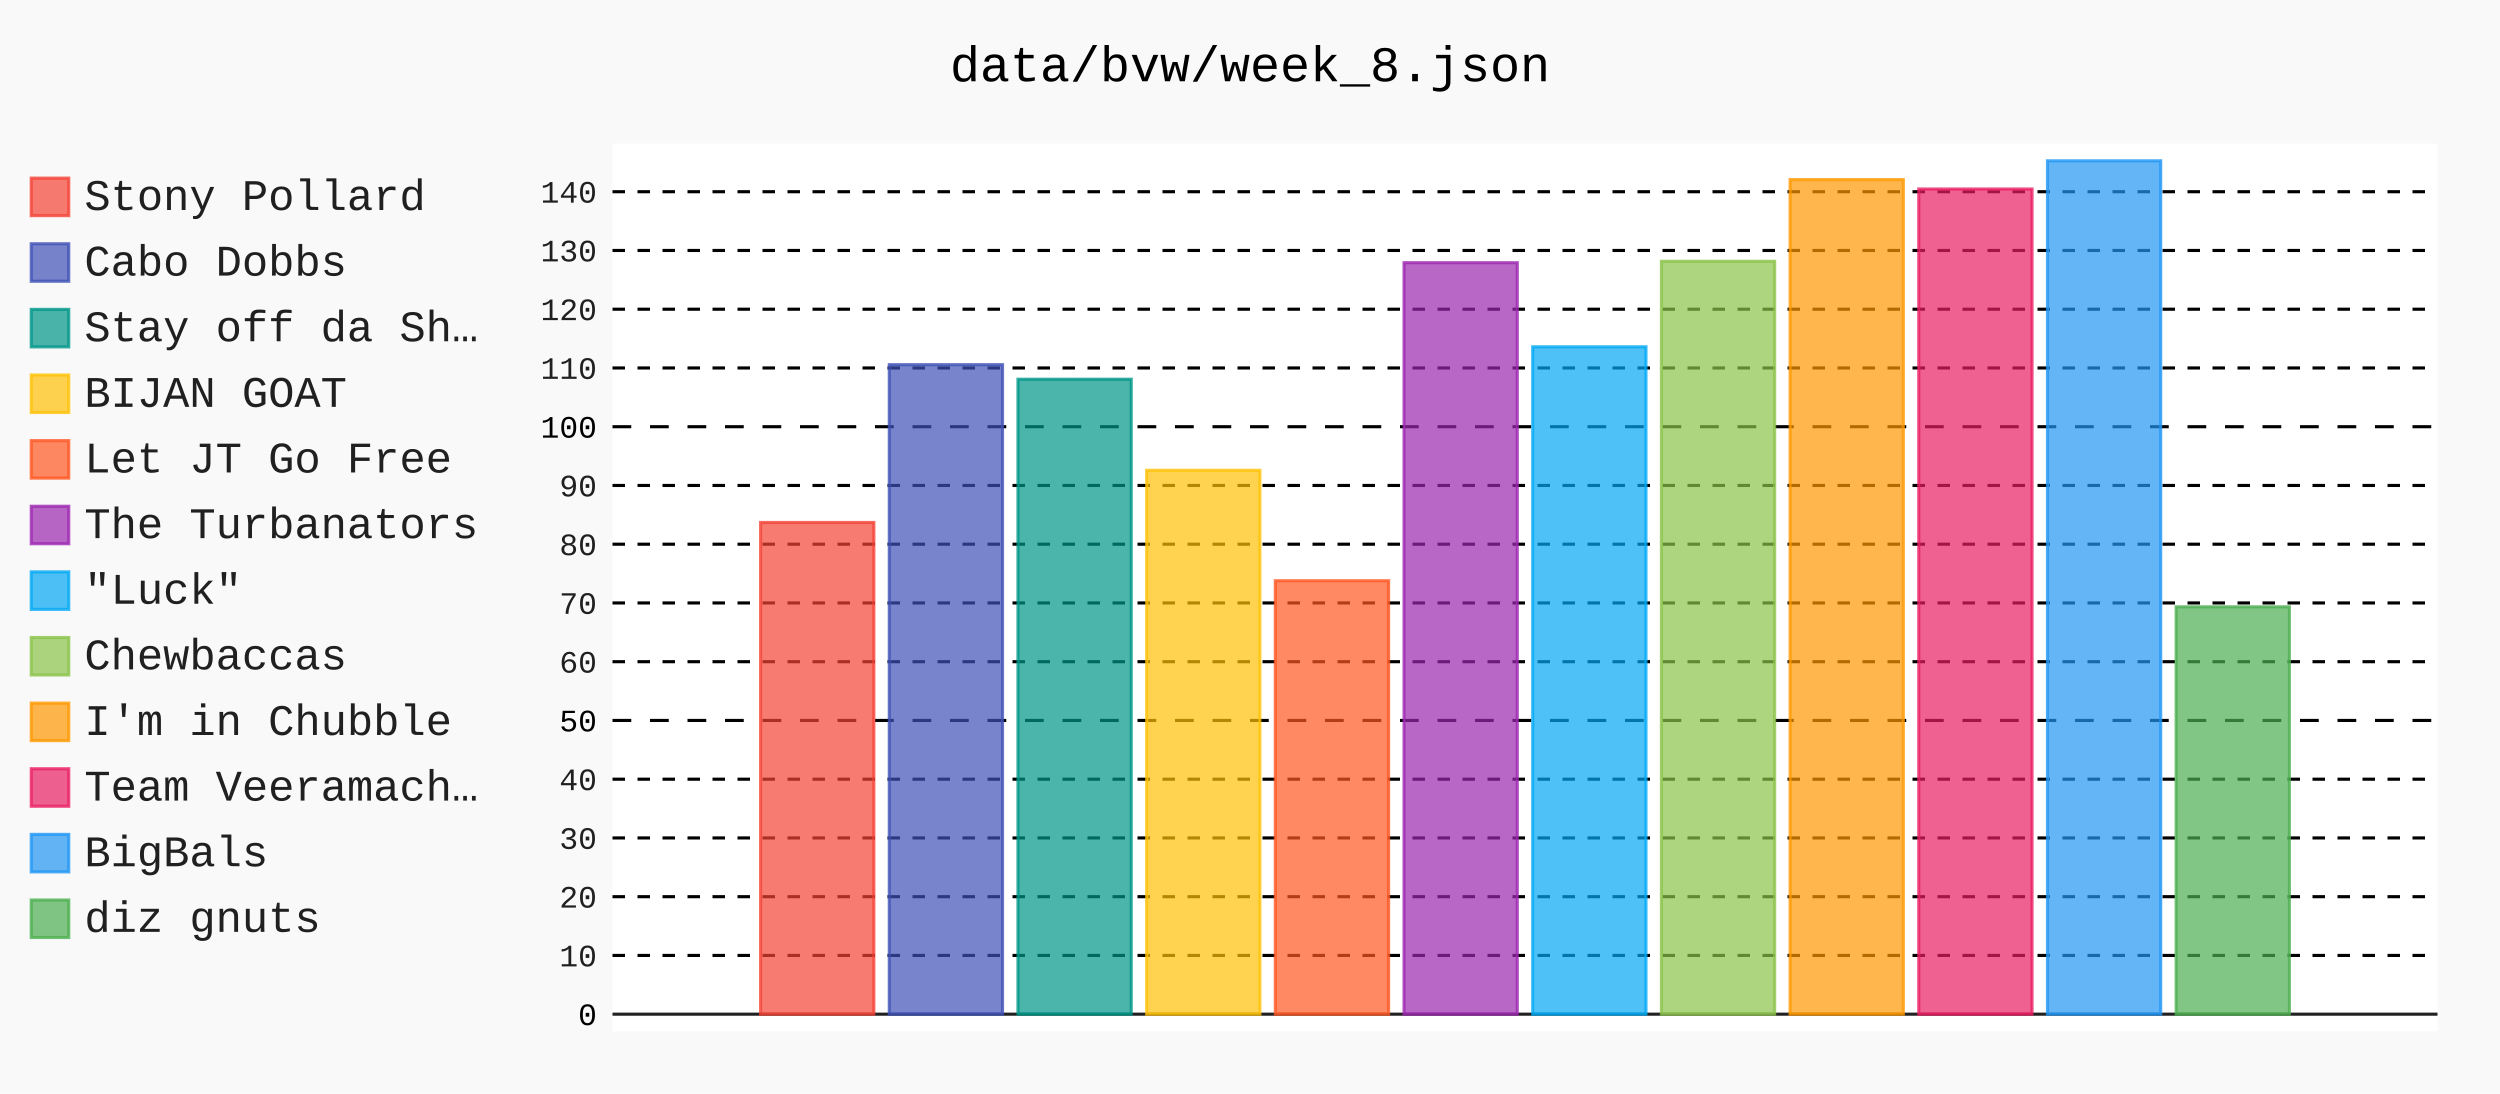
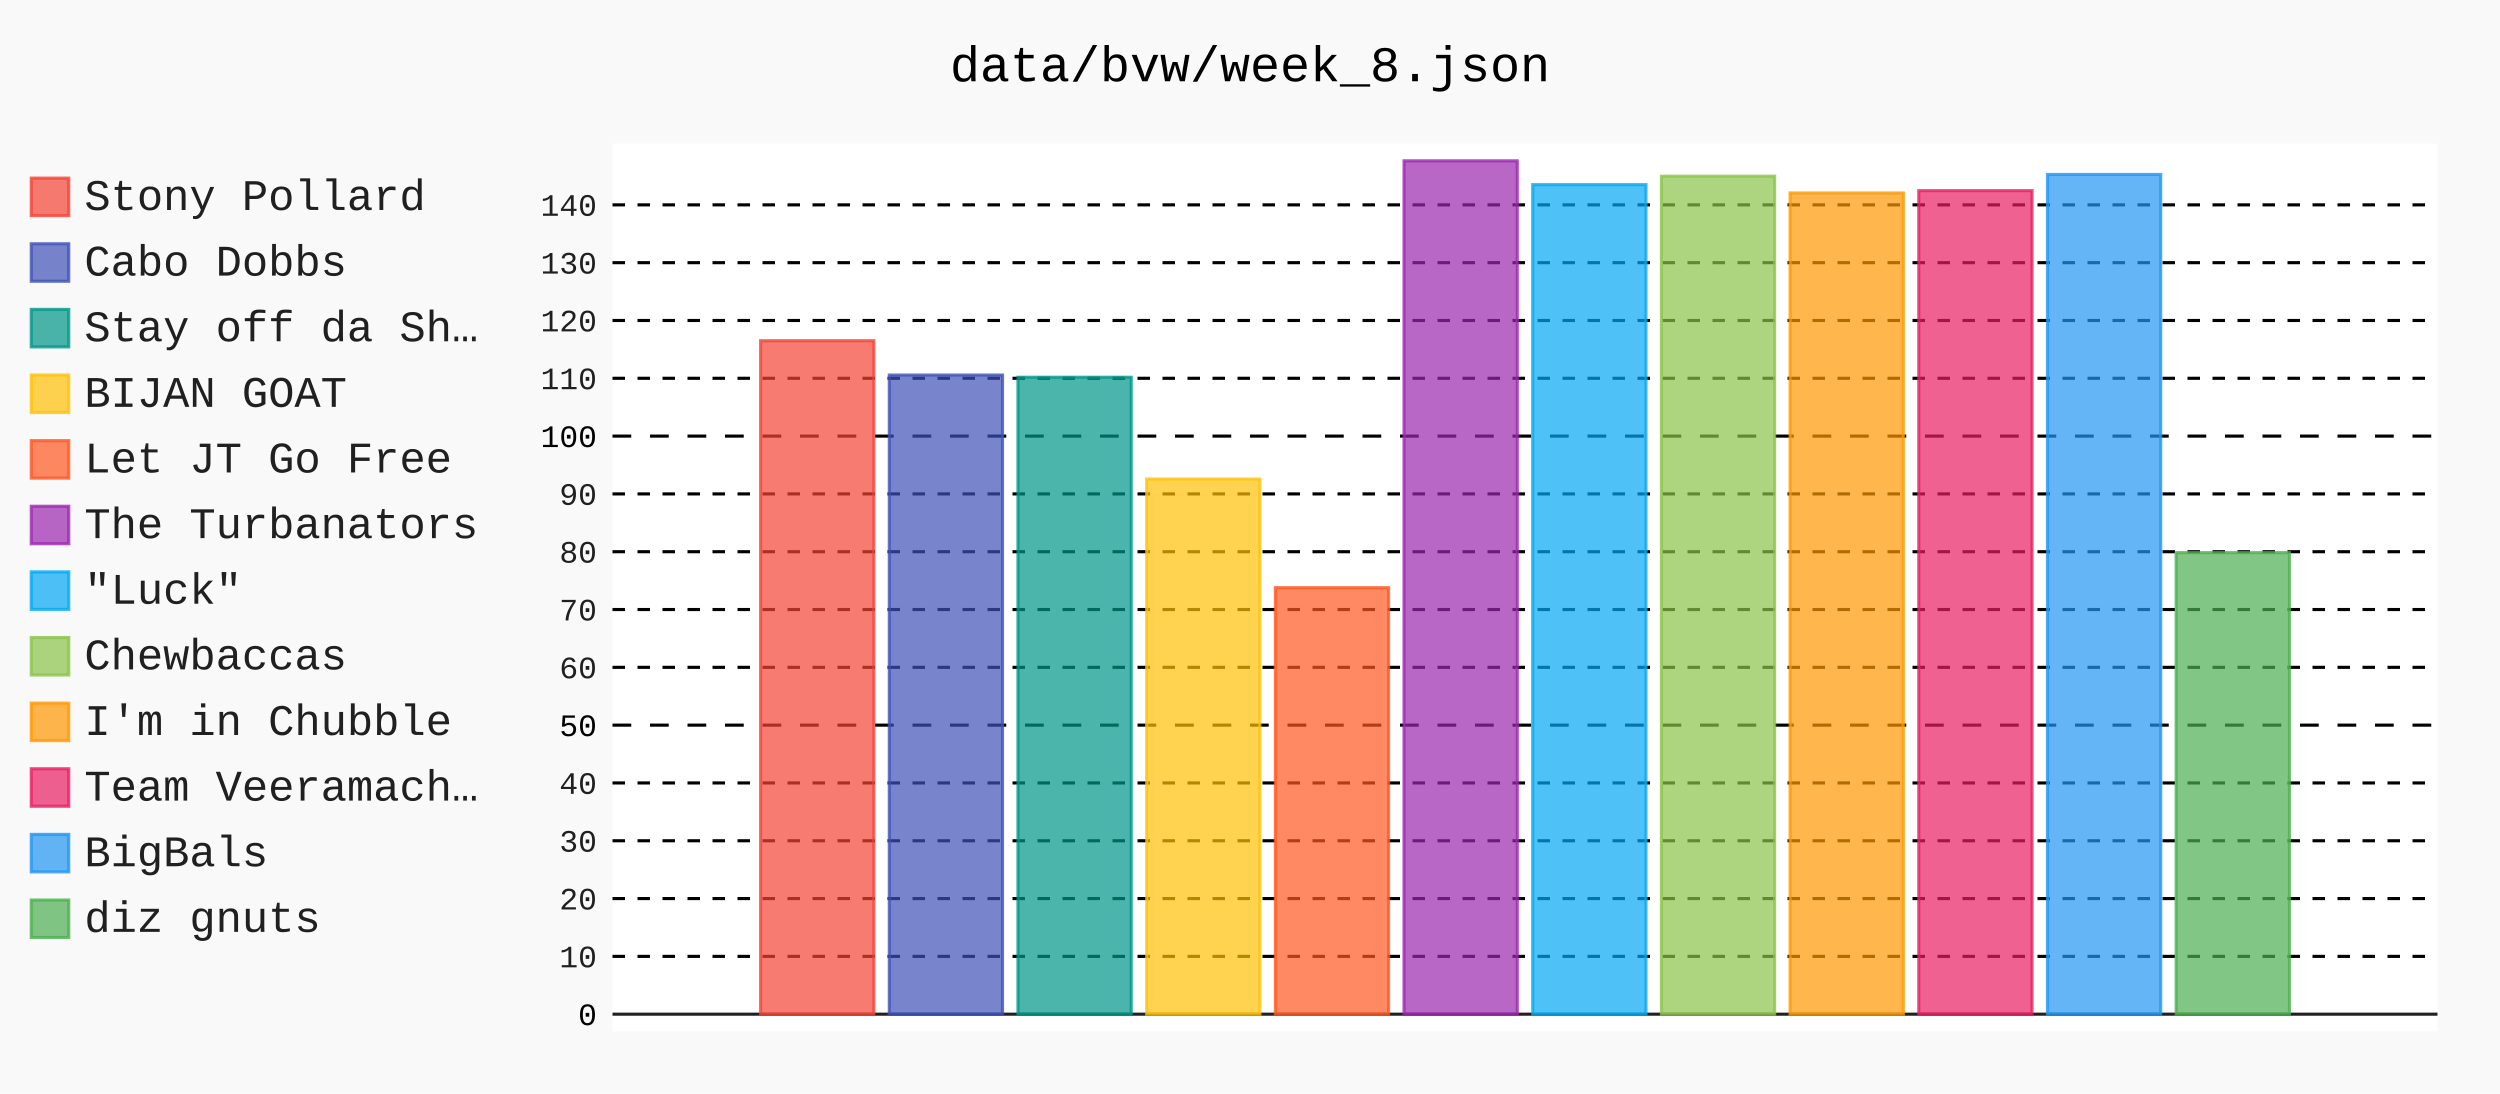
- <svg xmlns="http://www.w3.org/2000/svg" id="chart-e75f9d5c-9366-4fd6-a1d3-ba7a5ca6b218" class="pygal-chart" viewBox="0 0 800 350">
+ <svg xmlns="http://www.w3.org/2000/svg" id="chart-5f363764-32f4-4a16-bee7-2ffa09fab75d" class="pygal-chart" viewBox="0 0 800 350">
  <defs>
-     <style type="text/css">#chart-e75f9d5c-9366-4fd6-a1d3-ba7a5ca6b218{-webkit-user-select:none;-webkit-font-smoothing:antialiased;font-family:Consolas,"Liberation Mono",Menlo,Courier,monospace}#chart-e75f9d5c-9366-4fd6-a1d3-ba7a5ca6b218 .title{font-family:Consolas,"Liberation Mono",Menlo,Courier,monospace;font-size:16px}#chart-e75f9d5c-9366-4fd6-a1d3-ba7a5ca6b218 .legends .legend text{font-family:Consolas,"Liberation Mono",Menlo,Courier,monospace;font-size:14px}#chart-e75f9d5c-9366-4fd6-a1d3-ba7a5ca6b218 .axis text{font-family:Consolas,"Liberation Mono",Menlo,Courier,monospace;font-size:10px}#chart-e75f9d5c-9366-4fd6-a1d3-ba7a5ca6b218 .axis text.major{font-family:Consolas,"Liberation Mono",Menlo,Courier,monospace;font-size:10px}#chart-e75f9d5c-9366-4fd6-a1d3-ba7a5ca6b218 .text-overlay text.value{font-family:Consolas,"Liberation Mono",Menlo,Courier,monospace;font-size:16px}#chart-e75f9d5c-9366-4fd6-a1d3-ba7a5ca6b218 .text-overlay text.label{font-family:Consolas,"Liberation Mono",Menlo,Courier,monospace;font-size:10px}#chart-e75f9d5c-9366-4fd6-a1d3-ba7a5ca6b218 .tooltip{font-family:Consolas,"Liberation Mono",Menlo,Courier,monospace;font-size:14px}#chart-e75f9d5c-9366-4fd6-a1d3-ba7a5ca6b218 text.no_data{font-family:Consolas,"Liberation Mono",Menlo,Courier,monospace;font-size:64px}
- #chart-e75f9d5c-9366-4fd6-a1d3-ba7a5ca6b218{background-color:rgba(249,249,249,1)}#chart-e75f9d5c-9366-4fd6-a1d3-ba7a5ca6b218 path,#chart-e75f9d5c-9366-4fd6-a1d3-ba7a5ca6b218 line,#chart-e75f9d5c-9366-4fd6-a1d3-ba7a5ca6b218 rect,#chart-e75f9d5c-9366-4fd6-a1d3-ba7a5ca6b218 circle{-webkit-transition:150ms;-moz-transition:150ms;transition:150ms}#chart-e75f9d5c-9366-4fd6-a1d3-ba7a5ca6b218 .graph &gt; .background{fill:rgba(249,249,249,1)}#chart-e75f9d5c-9366-4fd6-a1d3-ba7a5ca6b218 .plot &gt; .background{fill:rgba(255,255,255,1)}#chart-e75f9d5c-9366-4fd6-a1d3-ba7a5ca6b218 .graph{fill:rgba(0,0,0,.87)}#chart-e75f9d5c-9366-4fd6-a1d3-ba7a5ca6b218 text.no_data{fill:rgba(0,0,0,1)}#chart-e75f9d5c-9366-4fd6-a1d3-ba7a5ca6b218 .title{fill:rgba(0,0,0,1)}#chart-e75f9d5c-9366-4fd6-a1d3-ba7a5ca6b218 .legends .legend text{fill:rgba(0,0,0,.87)}#chart-e75f9d5c-9366-4fd6-a1d3-ba7a5ca6b218 .legends .legend:hover text{fill:rgba(0,0,0,1)}#chart-e75f9d5c-9366-4fd6-a1d3-ba7a5ca6b218 .axis .line{stroke:rgba(0,0,0,1)}#chart-e75f9d5c-9366-4fd6-a1d3-ba7a5ca6b218 .axis .guide.line{stroke:rgba(0,0,0,.54)}#chart-e75f9d5c-9366-4fd6-a1d3-ba7a5ca6b218 .axis .major.line{stroke:rgba(0,0,0,.87)}#chart-e75f9d5c-9366-4fd6-a1d3-ba7a5ca6b218 .axis text.major{fill:rgba(0,0,0,1)}#chart-e75f9d5c-9366-4fd6-a1d3-ba7a5ca6b218 .axis.y .guides:hover .guide.line,#chart-e75f9d5c-9366-4fd6-a1d3-ba7a5ca6b218 .line-graph .axis.x .guides:hover .guide.line,#chart-e75f9d5c-9366-4fd6-a1d3-ba7a5ca6b218 .stackedline-graph .axis.x .guides:hover .guide.line,#chart-e75f9d5c-9366-4fd6-a1d3-ba7a5ca6b218 .xy-graph .axis.x .guides:hover .guide.line{stroke:rgba(0,0,0,1)}#chart-e75f9d5c-9366-4fd6-a1d3-ba7a5ca6b218 .axis .guides:hover text{fill:rgba(0,0,0,1)}#chart-e75f9d5c-9366-4fd6-a1d3-ba7a5ca6b218 .reactive{fill-opacity:.7;stroke-opacity:.8;stroke-width:1}#chart-e75f9d5c-9366-4fd6-a1d3-ba7a5ca6b218 .ci{stroke:rgba(0,0,0,.87)}#chart-e75f9d5c-9366-4fd6-a1d3-ba7a5ca6b218 .reactive.active,#chart-e75f9d5c-9366-4fd6-a1d3-ba7a5ca6b218 .active .reactive{fill-opacity:.8;stroke-opacity:.9;stroke-width:4}#chart-e75f9d5c-9366-4fd6-a1d3-ba7a5ca6b218 .ci .reactive.active{stroke-width:1.5}#chart-e75f9d5c-9366-4fd6-a1d3-ba7a5ca6b218 .series text{fill:rgba(0,0,0,1)}#chart-e75f9d5c-9366-4fd6-a1d3-ba7a5ca6b218 .tooltip rect{fill:rgba(255,255,255,1);stroke:rgba(0,0,0,1);-webkit-transition:opacity 150ms;-moz-transition:opacity 150ms;transition:opacity 150ms}#chart-e75f9d5c-9366-4fd6-a1d3-ba7a5ca6b218 .tooltip .label{fill:rgba(0,0,0,.87)}#chart-e75f9d5c-9366-4fd6-a1d3-ba7a5ca6b218 .tooltip .label{fill:rgba(0,0,0,.87)}#chart-e75f9d5c-9366-4fd6-a1d3-ba7a5ca6b218 .tooltip .legend{font-size:.8em;fill:rgba(0,0,0,.54)}#chart-e75f9d5c-9366-4fd6-a1d3-ba7a5ca6b218 .tooltip .x_label{font-size:.6em;fill:rgba(0,0,0,1)}#chart-e75f9d5c-9366-4fd6-a1d3-ba7a5ca6b218 .tooltip .xlink{font-size:.5em;text-decoration:underline}#chart-e75f9d5c-9366-4fd6-a1d3-ba7a5ca6b218 .tooltip .value{font-size:1.5em}#chart-e75f9d5c-9366-4fd6-a1d3-ba7a5ca6b218 .bound{font-size:.5em}#chart-e75f9d5c-9366-4fd6-a1d3-ba7a5ca6b218 .max-value{font-size:.75em;fill:rgba(0,0,0,.54)}#chart-e75f9d5c-9366-4fd6-a1d3-ba7a5ca6b218 .map-element{fill:rgba(255,255,255,1);stroke:rgba(0,0,0,.54) !important}#chart-e75f9d5c-9366-4fd6-a1d3-ba7a5ca6b218 .map-element .reactive{fill-opacity:inherit;stroke-opacity:inherit}#chart-e75f9d5c-9366-4fd6-a1d3-ba7a5ca6b218 .color-0,#chart-e75f9d5c-9366-4fd6-a1d3-ba7a5ca6b218 .color-0 a:visited{stroke:#F44336;fill:#F44336}#chart-e75f9d5c-9366-4fd6-a1d3-ba7a5ca6b218 .color-1,#chart-e75f9d5c-9366-4fd6-a1d3-ba7a5ca6b218 .color-1 a:visited{stroke:#3F51B5;fill:#3F51B5}#chart-e75f9d5c-9366-4fd6-a1d3-ba7a5ca6b218 .color-2,#chart-e75f9d5c-9366-4fd6-a1d3-ba7a5ca6b218 .color-2 a:visited{stroke:#009688;fill:#009688}#chart-e75f9d5c-9366-4fd6-a1d3-ba7a5ca6b218 .color-3,#chart-e75f9d5c-9366-4fd6-a1d3-ba7a5ca6b218 .color-3 a:visited{stroke:#FFC107;fill:#FFC107}#chart-e75f9d5c-9366-4fd6-a1d3-ba7a5ca6b218 .color-4,#chart-e75f9d5c-9366-4fd6-a1d3-ba7a5ca6b218 .color-4 a:visited{stroke:#FF5722;fill:#FF5722}#chart-e75f9d5c-9366-4fd6-a1d3-ba7a5ca6b218 .color-5,#chart-e75f9d5c-9366-4fd6-a1d3-ba7a5ca6b218 .color-5 a:visited{stroke:#9C27B0;fill:#9C27B0}#chart-e75f9d5c-9366-4fd6-a1d3-ba7a5ca6b218 .color-6,#chart-e75f9d5c-9366-4fd6-a1d3-ba7a5ca6b218 .color-6 a:visited{stroke:#03A9F4;fill:#03A9F4}#chart-e75f9d5c-9366-4fd6-a1d3-ba7a5ca6b218 .color-7,#chart-e75f9d5c-9366-4fd6-a1d3-ba7a5ca6b218 .color-7 a:visited{stroke:#8BC34A;fill:#8BC34A}#chart-e75f9d5c-9366-4fd6-a1d3-ba7a5ca6b218 .color-8,#chart-e75f9d5c-9366-4fd6-a1d3-ba7a5ca6b218 .color-8 a:visited{stroke:#FF9800;fill:#FF9800}#chart-e75f9d5c-9366-4fd6-a1d3-ba7a5ca6b218 .color-9,#chart-e75f9d5c-9366-4fd6-a1d3-ba7a5ca6b218 .color-9 a:visited{stroke:#E91E63;fill:#E91E63}#chart-e75f9d5c-9366-4fd6-a1d3-ba7a5ca6b218 .color-10,#chart-e75f9d5c-9366-4fd6-a1d3-ba7a5ca6b218 .color-10 a:visited{stroke:#2196F3;fill:#2196F3}#chart-e75f9d5c-9366-4fd6-a1d3-ba7a5ca6b218 .color-11,#chart-e75f9d5c-9366-4fd6-a1d3-ba7a5ca6b218 .color-11 a:visited{stroke:#4CAF50;fill:#4CAF50}#chart-e75f9d5c-9366-4fd6-a1d3-ba7a5ca6b218 .text-overlay .color-0 text{fill:black}#chart-e75f9d5c-9366-4fd6-a1d3-ba7a5ca6b218 .text-overlay .color-1 text{fill:black}#chart-e75f9d5c-9366-4fd6-a1d3-ba7a5ca6b218 .text-overlay .color-2 text{fill:black}#chart-e75f9d5c-9366-4fd6-a1d3-ba7a5ca6b218 .text-overlay .color-3 text{fill:black}#chart-e75f9d5c-9366-4fd6-a1d3-ba7a5ca6b218 .text-overlay .color-4 text{fill:black}#chart-e75f9d5c-9366-4fd6-a1d3-ba7a5ca6b218 .text-overlay .color-5 text{fill:black}#chart-e75f9d5c-9366-4fd6-a1d3-ba7a5ca6b218 .text-overlay .color-6 text{fill:black}#chart-e75f9d5c-9366-4fd6-a1d3-ba7a5ca6b218 .text-overlay .color-7 text{fill:black}#chart-e75f9d5c-9366-4fd6-a1d3-ba7a5ca6b218 .text-overlay .color-8 text{fill:black}#chart-e75f9d5c-9366-4fd6-a1d3-ba7a5ca6b218 .text-overlay .color-9 text{fill:black}#chart-e75f9d5c-9366-4fd6-a1d3-ba7a5ca6b218 .text-overlay .color-10 text{fill:black}#chart-e75f9d5c-9366-4fd6-a1d3-ba7a5ca6b218 .text-overlay .color-11 text{fill:black}
- #chart-e75f9d5c-9366-4fd6-a1d3-ba7a5ca6b218 text.no_data{text-anchor:middle}#chart-e75f9d5c-9366-4fd6-a1d3-ba7a5ca6b218 .guide.line{fill:none}#chart-e75f9d5c-9366-4fd6-a1d3-ba7a5ca6b218 .centered{text-anchor:middle}#chart-e75f9d5c-9366-4fd6-a1d3-ba7a5ca6b218 .title{text-anchor:middle}#chart-e75f9d5c-9366-4fd6-a1d3-ba7a5ca6b218 .legends .legend text{fill-opacity:1}#chart-e75f9d5c-9366-4fd6-a1d3-ba7a5ca6b218 .axis.x text{text-anchor:middle}#chart-e75f9d5c-9366-4fd6-a1d3-ba7a5ca6b218 .axis.x:not(.web) text[transform]{text-anchor:start}#chart-e75f9d5c-9366-4fd6-a1d3-ba7a5ca6b218 .axis.x:not(.web) text[transform].backwards{text-anchor:end}#chart-e75f9d5c-9366-4fd6-a1d3-ba7a5ca6b218 .axis.y text{text-anchor:end}#chart-e75f9d5c-9366-4fd6-a1d3-ba7a5ca6b218 .axis.y text[transform].backwards{text-anchor:start}#chart-e75f9d5c-9366-4fd6-a1d3-ba7a5ca6b218 .axis.y2 text{text-anchor:start}#chart-e75f9d5c-9366-4fd6-a1d3-ba7a5ca6b218 .axis.y2 text[transform].backwards{text-anchor:end}#chart-e75f9d5c-9366-4fd6-a1d3-ba7a5ca6b218 .axis .guide.line{stroke-dasharray:4,4;stroke:black}#chart-e75f9d5c-9366-4fd6-a1d3-ba7a5ca6b218 .axis .major.guide.line{stroke-dasharray:6,6;stroke:black}#chart-e75f9d5c-9366-4fd6-a1d3-ba7a5ca6b218 .horizontal .axis.y .guide.line,#chart-e75f9d5c-9366-4fd6-a1d3-ba7a5ca6b218 .horizontal .axis.y2 .guide.line,#chart-e75f9d5c-9366-4fd6-a1d3-ba7a5ca6b218 .vertical .axis.x .guide.line{opacity:0}#chart-e75f9d5c-9366-4fd6-a1d3-ba7a5ca6b218 .horizontal .axis.always_show .guide.line,#chart-e75f9d5c-9366-4fd6-a1d3-ba7a5ca6b218 .vertical .axis.always_show .guide.line{opacity:1 !important}#chart-e75f9d5c-9366-4fd6-a1d3-ba7a5ca6b218 .axis.y .guides:hover .guide.line,#chart-e75f9d5c-9366-4fd6-a1d3-ba7a5ca6b218 .axis.y2 .guides:hover .guide.line,#chart-e75f9d5c-9366-4fd6-a1d3-ba7a5ca6b218 .axis.x .guides:hover .guide.line{opacity:1}#chart-e75f9d5c-9366-4fd6-a1d3-ba7a5ca6b218 .axis .guides:hover text{opacity:1}#chart-e75f9d5c-9366-4fd6-a1d3-ba7a5ca6b218 .nofill{fill:none}#chart-e75f9d5c-9366-4fd6-a1d3-ba7a5ca6b218 .subtle-fill{fill-opacity:.2}#chart-e75f9d5c-9366-4fd6-a1d3-ba7a5ca6b218 .dot{stroke-width:1px;fill-opacity:1;stroke-opacity:1}#chart-e75f9d5c-9366-4fd6-a1d3-ba7a5ca6b218 .dot.active{stroke-width:5px}#chart-e75f9d5c-9366-4fd6-a1d3-ba7a5ca6b218 .dot.negative{fill:transparent}#chart-e75f9d5c-9366-4fd6-a1d3-ba7a5ca6b218 text,#chart-e75f9d5c-9366-4fd6-a1d3-ba7a5ca6b218 tspan{stroke:none !important}#chart-e75f9d5c-9366-4fd6-a1d3-ba7a5ca6b218 .series text.active{opacity:1}#chart-e75f9d5c-9366-4fd6-a1d3-ba7a5ca6b218 .tooltip rect{fill-opacity:.95;stroke-width:.5}#chart-e75f9d5c-9366-4fd6-a1d3-ba7a5ca6b218 .tooltip text{fill-opacity:1}#chart-e75f9d5c-9366-4fd6-a1d3-ba7a5ca6b218 .showable{visibility:hidden}#chart-e75f9d5c-9366-4fd6-a1d3-ba7a5ca6b218 .showable.shown{visibility:visible}#chart-e75f9d5c-9366-4fd6-a1d3-ba7a5ca6b218 .gauge-background{fill:rgba(229,229,229,1);stroke:none}#chart-e75f9d5c-9366-4fd6-a1d3-ba7a5ca6b218 .bg-lines{stroke:rgba(249,249,249,1);stroke-width:2px}</style>
+     <style type="text/css">#chart-5f363764-32f4-4a16-bee7-2ffa09fab75d{-webkit-user-select:none;-webkit-font-smoothing:antialiased;font-family:Consolas,"Liberation Mono",Menlo,Courier,monospace}#chart-5f363764-32f4-4a16-bee7-2ffa09fab75d .title{font-family:Consolas,"Liberation Mono",Menlo,Courier,monospace;font-size:16px}#chart-5f363764-32f4-4a16-bee7-2ffa09fab75d .legends .legend text{font-family:Consolas,"Liberation Mono",Menlo,Courier,monospace;font-size:14px}#chart-5f363764-32f4-4a16-bee7-2ffa09fab75d .axis text{font-family:Consolas,"Liberation Mono",Menlo,Courier,monospace;font-size:10px}#chart-5f363764-32f4-4a16-bee7-2ffa09fab75d .axis text.major{font-family:Consolas,"Liberation Mono",Menlo,Courier,monospace;font-size:10px}#chart-5f363764-32f4-4a16-bee7-2ffa09fab75d .text-overlay text.value{font-family:Consolas,"Liberation Mono",Menlo,Courier,monospace;font-size:16px}#chart-5f363764-32f4-4a16-bee7-2ffa09fab75d .text-overlay text.label{font-family:Consolas,"Liberation Mono",Menlo,Courier,monospace;font-size:10px}#chart-5f363764-32f4-4a16-bee7-2ffa09fab75d .tooltip{font-family:Consolas,"Liberation Mono",Menlo,Courier,monospace;font-size:14px}#chart-5f363764-32f4-4a16-bee7-2ffa09fab75d text.no_data{font-family:Consolas,"Liberation Mono",Menlo,Courier,monospace;font-size:64px}
+ #chart-5f363764-32f4-4a16-bee7-2ffa09fab75d{background-color:rgba(249,249,249,1)}#chart-5f363764-32f4-4a16-bee7-2ffa09fab75d path,#chart-5f363764-32f4-4a16-bee7-2ffa09fab75d line,#chart-5f363764-32f4-4a16-bee7-2ffa09fab75d rect,#chart-5f363764-32f4-4a16-bee7-2ffa09fab75d circle{-webkit-transition:150ms;-moz-transition:150ms;transition:150ms}#chart-5f363764-32f4-4a16-bee7-2ffa09fab75d .graph &gt; .background{fill:rgba(249,249,249,1)}#chart-5f363764-32f4-4a16-bee7-2ffa09fab75d .plot &gt; .background{fill:rgba(255,255,255,1)}#chart-5f363764-32f4-4a16-bee7-2ffa09fab75d .graph{fill:rgba(0,0,0,.87)}#chart-5f363764-32f4-4a16-bee7-2ffa09fab75d text.no_data{fill:rgba(0,0,0,1)}#chart-5f363764-32f4-4a16-bee7-2ffa09fab75d .title{fill:rgba(0,0,0,1)}#chart-5f363764-32f4-4a16-bee7-2ffa09fab75d .legends .legend text{fill:rgba(0,0,0,.87)}#chart-5f363764-32f4-4a16-bee7-2ffa09fab75d .legends .legend:hover text{fill:rgba(0,0,0,1)}#chart-5f363764-32f4-4a16-bee7-2ffa09fab75d .axis .line{stroke:rgba(0,0,0,1)}#chart-5f363764-32f4-4a16-bee7-2ffa09fab75d .axis .guide.line{stroke:rgba(0,0,0,.54)}#chart-5f363764-32f4-4a16-bee7-2ffa09fab75d .axis .major.line{stroke:rgba(0,0,0,.87)}#chart-5f363764-32f4-4a16-bee7-2ffa09fab75d .axis text.major{fill:rgba(0,0,0,1)}#chart-5f363764-32f4-4a16-bee7-2ffa09fab75d .axis.y .guides:hover .guide.line,#chart-5f363764-32f4-4a16-bee7-2ffa09fab75d .line-graph .axis.x .guides:hover .guide.line,#chart-5f363764-32f4-4a16-bee7-2ffa09fab75d .stackedline-graph .axis.x .guides:hover .guide.line,#chart-5f363764-32f4-4a16-bee7-2ffa09fab75d .xy-graph .axis.x .guides:hover .guide.line{stroke:rgba(0,0,0,1)}#chart-5f363764-32f4-4a16-bee7-2ffa09fab75d .axis .guides:hover text{fill:rgba(0,0,0,1)}#chart-5f363764-32f4-4a16-bee7-2ffa09fab75d .reactive{fill-opacity:.7;stroke-opacity:.8;stroke-width:1}#chart-5f363764-32f4-4a16-bee7-2ffa09fab75d .ci{stroke:rgba(0,0,0,.87)}#chart-5f363764-32f4-4a16-bee7-2ffa09fab75d .reactive.active,#chart-5f363764-32f4-4a16-bee7-2ffa09fab75d .active .reactive{fill-opacity:.8;stroke-opacity:.9;stroke-width:4}#chart-5f363764-32f4-4a16-bee7-2ffa09fab75d .ci .reactive.active{stroke-width:1.5}#chart-5f363764-32f4-4a16-bee7-2ffa09fab75d .series text{fill:rgba(0,0,0,1)}#chart-5f363764-32f4-4a16-bee7-2ffa09fab75d .tooltip rect{fill:rgba(255,255,255,1);stroke:rgba(0,0,0,1);-webkit-transition:opacity 150ms;-moz-transition:opacity 150ms;transition:opacity 150ms}#chart-5f363764-32f4-4a16-bee7-2ffa09fab75d .tooltip .label{fill:rgba(0,0,0,.87)}#chart-5f363764-32f4-4a16-bee7-2ffa09fab75d .tooltip .label{fill:rgba(0,0,0,.87)}#chart-5f363764-32f4-4a16-bee7-2ffa09fab75d .tooltip .legend{font-size:.8em;fill:rgba(0,0,0,.54)}#chart-5f363764-32f4-4a16-bee7-2ffa09fab75d .tooltip .x_label{font-size:.6em;fill:rgba(0,0,0,1)}#chart-5f363764-32f4-4a16-bee7-2ffa09fab75d .tooltip .xlink{font-size:.5em;text-decoration:underline}#chart-5f363764-32f4-4a16-bee7-2ffa09fab75d .tooltip .value{font-size:1.5em}#chart-5f363764-32f4-4a16-bee7-2ffa09fab75d .bound{font-size:.5em}#chart-5f363764-32f4-4a16-bee7-2ffa09fab75d .max-value{font-size:.75em;fill:rgba(0,0,0,.54)}#chart-5f363764-32f4-4a16-bee7-2ffa09fab75d .map-element{fill:rgba(255,255,255,1);stroke:rgba(0,0,0,.54) !important}#chart-5f363764-32f4-4a16-bee7-2ffa09fab75d .map-element .reactive{fill-opacity:inherit;stroke-opacity:inherit}#chart-5f363764-32f4-4a16-bee7-2ffa09fab75d .color-0,#chart-5f363764-32f4-4a16-bee7-2ffa09fab75d .color-0 a:visited{stroke:#F44336;fill:#F44336}#chart-5f363764-32f4-4a16-bee7-2ffa09fab75d .color-1,#chart-5f363764-32f4-4a16-bee7-2ffa09fab75d .color-1 a:visited{stroke:#3F51B5;fill:#3F51B5}#chart-5f363764-32f4-4a16-bee7-2ffa09fab75d .color-2,#chart-5f363764-32f4-4a16-bee7-2ffa09fab75d .color-2 a:visited{stroke:#009688;fill:#009688}#chart-5f363764-32f4-4a16-bee7-2ffa09fab75d .color-3,#chart-5f363764-32f4-4a16-bee7-2ffa09fab75d .color-3 a:visited{stroke:#FFC107;fill:#FFC107}#chart-5f363764-32f4-4a16-bee7-2ffa09fab75d .color-4,#chart-5f363764-32f4-4a16-bee7-2ffa09fab75d .color-4 a:visited{stroke:#FF5722;fill:#FF5722}#chart-5f363764-32f4-4a16-bee7-2ffa09fab75d .color-5,#chart-5f363764-32f4-4a16-bee7-2ffa09fab75d .color-5 a:visited{stroke:#9C27B0;fill:#9C27B0}#chart-5f363764-32f4-4a16-bee7-2ffa09fab75d .color-6,#chart-5f363764-32f4-4a16-bee7-2ffa09fab75d .color-6 a:visited{stroke:#03A9F4;fill:#03A9F4}#chart-5f363764-32f4-4a16-bee7-2ffa09fab75d .color-7,#chart-5f363764-32f4-4a16-bee7-2ffa09fab75d .color-7 a:visited{stroke:#8BC34A;fill:#8BC34A}#chart-5f363764-32f4-4a16-bee7-2ffa09fab75d .color-8,#chart-5f363764-32f4-4a16-bee7-2ffa09fab75d .color-8 a:visited{stroke:#FF9800;fill:#FF9800}#chart-5f363764-32f4-4a16-bee7-2ffa09fab75d .color-9,#chart-5f363764-32f4-4a16-bee7-2ffa09fab75d .color-9 a:visited{stroke:#E91E63;fill:#E91E63}#chart-5f363764-32f4-4a16-bee7-2ffa09fab75d .color-10,#chart-5f363764-32f4-4a16-bee7-2ffa09fab75d .color-10 a:visited{stroke:#2196F3;fill:#2196F3}#chart-5f363764-32f4-4a16-bee7-2ffa09fab75d .color-11,#chart-5f363764-32f4-4a16-bee7-2ffa09fab75d .color-11 a:visited{stroke:#4CAF50;fill:#4CAF50}#chart-5f363764-32f4-4a16-bee7-2ffa09fab75d .text-overlay .color-0 text{fill:black}#chart-5f363764-32f4-4a16-bee7-2ffa09fab75d .text-overlay .color-1 text{fill:black}#chart-5f363764-32f4-4a16-bee7-2ffa09fab75d .text-overlay .color-2 text{fill:black}#chart-5f363764-32f4-4a16-bee7-2ffa09fab75d .text-overlay .color-3 text{fill:black}#chart-5f363764-32f4-4a16-bee7-2ffa09fab75d .text-overlay .color-4 text{fill:black}#chart-5f363764-32f4-4a16-bee7-2ffa09fab75d .text-overlay .color-5 text{fill:black}#chart-5f363764-32f4-4a16-bee7-2ffa09fab75d .text-overlay .color-6 text{fill:black}#chart-5f363764-32f4-4a16-bee7-2ffa09fab75d .text-overlay .color-7 text{fill:black}#chart-5f363764-32f4-4a16-bee7-2ffa09fab75d .text-overlay .color-8 text{fill:black}#chart-5f363764-32f4-4a16-bee7-2ffa09fab75d .text-overlay .color-9 text{fill:black}#chart-5f363764-32f4-4a16-bee7-2ffa09fab75d .text-overlay .color-10 text{fill:black}#chart-5f363764-32f4-4a16-bee7-2ffa09fab75d .text-overlay .color-11 text{fill:black}
+ #chart-5f363764-32f4-4a16-bee7-2ffa09fab75d text.no_data{text-anchor:middle}#chart-5f363764-32f4-4a16-bee7-2ffa09fab75d .guide.line{fill:none}#chart-5f363764-32f4-4a16-bee7-2ffa09fab75d .centered{text-anchor:middle}#chart-5f363764-32f4-4a16-bee7-2ffa09fab75d .title{text-anchor:middle}#chart-5f363764-32f4-4a16-bee7-2ffa09fab75d .legends .legend text{fill-opacity:1}#chart-5f363764-32f4-4a16-bee7-2ffa09fab75d .axis.x text{text-anchor:middle}#chart-5f363764-32f4-4a16-bee7-2ffa09fab75d .axis.x:not(.web) text[transform]{text-anchor:start}#chart-5f363764-32f4-4a16-bee7-2ffa09fab75d .axis.x:not(.web) text[transform].backwards{text-anchor:end}#chart-5f363764-32f4-4a16-bee7-2ffa09fab75d .axis.y text{text-anchor:end}#chart-5f363764-32f4-4a16-bee7-2ffa09fab75d .axis.y text[transform].backwards{text-anchor:start}#chart-5f363764-32f4-4a16-bee7-2ffa09fab75d .axis.y2 text{text-anchor:start}#chart-5f363764-32f4-4a16-bee7-2ffa09fab75d .axis.y2 text[transform].backwards{text-anchor:end}#chart-5f363764-32f4-4a16-bee7-2ffa09fab75d .axis .guide.line{stroke-dasharray:4,4;stroke:black}#chart-5f363764-32f4-4a16-bee7-2ffa09fab75d .axis .major.guide.line{stroke-dasharray:6,6;stroke:black}#chart-5f363764-32f4-4a16-bee7-2ffa09fab75d .horizontal .axis.y .guide.line,#chart-5f363764-32f4-4a16-bee7-2ffa09fab75d .horizontal .axis.y2 .guide.line,#chart-5f363764-32f4-4a16-bee7-2ffa09fab75d .vertical .axis.x .guide.line{opacity:0}#chart-5f363764-32f4-4a16-bee7-2ffa09fab75d .horizontal .axis.always_show .guide.line,#chart-5f363764-32f4-4a16-bee7-2ffa09fab75d .vertical .axis.always_show .guide.line{opacity:1 !important}#chart-5f363764-32f4-4a16-bee7-2ffa09fab75d .axis.y .guides:hover .guide.line,#chart-5f363764-32f4-4a16-bee7-2ffa09fab75d .axis.y2 .guides:hover .guide.line,#chart-5f363764-32f4-4a16-bee7-2ffa09fab75d .axis.x .guides:hover .guide.line{opacity:1}#chart-5f363764-32f4-4a16-bee7-2ffa09fab75d .axis .guides:hover text{opacity:1}#chart-5f363764-32f4-4a16-bee7-2ffa09fab75d .nofill{fill:none}#chart-5f363764-32f4-4a16-bee7-2ffa09fab75d .subtle-fill{fill-opacity:.2}#chart-5f363764-32f4-4a16-bee7-2ffa09fab75d .dot{stroke-width:1px;fill-opacity:1;stroke-opacity:1}#chart-5f363764-32f4-4a16-bee7-2ffa09fab75d .dot.active{stroke-width:5px}#chart-5f363764-32f4-4a16-bee7-2ffa09fab75d .dot.negative{fill:transparent}#chart-5f363764-32f4-4a16-bee7-2ffa09fab75d text,#chart-5f363764-32f4-4a16-bee7-2ffa09fab75d tspan{stroke:none !important}#chart-5f363764-32f4-4a16-bee7-2ffa09fab75d .series text.active{opacity:1}#chart-5f363764-32f4-4a16-bee7-2ffa09fab75d .tooltip rect{fill-opacity:.95;stroke-width:.5}#chart-5f363764-32f4-4a16-bee7-2ffa09fab75d .tooltip text{fill-opacity:1}#chart-5f363764-32f4-4a16-bee7-2ffa09fab75d .showable{visibility:hidden}#chart-5f363764-32f4-4a16-bee7-2ffa09fab75d .showable.shown{visibility:visible}#chart-5f363764-32f4-4a16-bee7-2ffa09fab75d .gauge-background{fill:rgba(229,229,229,1);stroke:none}#chart-5f363764-32f4-4a16-bee7-2ffa09fab75d .bg-lines{stroke:rgba(249,249,249,1);stroke-width:2px}</style>
  </defs>
  <g class="graph bar-graph vertical">
    <rect x="0" y="0" width="800" height="350" class="background" />
    <g transform="translate(196, 46)" class="plot">
      <rect x="0" y="0" width="584.0" height="284" class="background" />
      <g class="axis y always_show">
        <g class="guides">
          <path d="M0 278.538 h584" class="axis major line" />
          <text x="-5" y="282.038" class="major">0</text>
        </g>
        <g class="guides">
-           <path d="M0 259.739 h584" class="guide line" />
-           <text x="-5" y="263.239" class="">10</text>
-         </g>
-         <g class="guides">
-           <path d="M0 240.94 h584" class="guide line" />
-           <text x="-5" y="244.44" class="">20</text>
-         </g>
-         <g class="guides">
-           <path d="M0 222.141 h584" class="guide line" />
-           <text x="-5" y="225.641" class="">30</text>
-         </g>
-         <g class="guides">
-           <path d="M0 203.342 h584" class="guide line" />
-           <text x="-5" y="206.842" class="">40</text>
-         </g>
-         <g class="guides">
-           <path d="M0 184.543 h584" class="major guide line" />
-           <text x="-5" y="188.043" class="major">50</text>
-         </g>
-         <g class="guides">
-           <path d="M0 165.743 h584" class="guide line" />
-           <text x="-5" y="169.243" class="">60</text>
-         </g>
-         <g class="guides">
-           <path d="M0 146.944 h584" class="guide line" />
-           <text x="-5" y="150.444" class="">70</text>
-         </g>
-         <g class="guides">
-           <path d="M0 128.145 h584" class="guide line" />
-           <text x="-5" y="131.645" class="">80</text>
-         </g>
-         <g class="guides">
-           <path d="M0 109.346 h584" class="guide line" />
-           <text x="-5" y="112.846" class="">90</text>
-         </g>
-         <g class="guides">
-           <path d="M0 90.547 h584" class="major guide line" />
-           <text x="-5" y="94.047" class="major">100</text>
-         </g>
-         <g class="guides">
-           <path d="M0 71.747 h584" class="guide line" />
-           <text x="-5" y="75.247" class="">110</text>
-         </g>
-         <g class="guides">
-           <path d="M0 52.948 h584" class="guide line" />
-           <text x="-5" y="56.448" class="">120</text>
-         </g>
-         <g class="guides">
-           <path d="M0 34.149 h584" class="guide line" />
-           <text x="-5" y="37.649" class="">130</text>
-         </g>
-         <g class="guides">
-           <path d="M0 15.35 h584" class="guide line" />
-           <text x="-5" y="18.85" class="">140</text>
+           <path d="M0 260.04 h584" class="guide line" />
+           <text x="-5" y="263.54" class="">10</text>
+         </g>
+         <g class="guides">
+           <path d="M0 241.541 h584" class="guide line" />
+           <text x="-5" y="245.041" class="">20</text>
+         </g>
+         <g class="guides">
+           <path d="M0 223.043 h584" class="guide line" />
+           <text x="-5" y="226.543" class="">30</text>
+         </g>
+         <g class="guides">
+           <path d="M0 204.544 h584" class="guide line" />
+           <text x="-5" y="208.044" class="">40</text>
+         </g>
+         <g class="guides">
+           <path d="M0 186.045 h584" class="major guide line" />
+           <text x="-5" y="189.545" class="major">50</text>
+         </g>
+         <g class="guides">
+           <path d="M0 167.547 h584" class="guide line" />
+           <text x="-5" y="171.047" class="">60</text>
+         </g>
+         <g class="guides">
+           <path d="M0 149.048 h584" class="guide line" />
+           <text x="-5" y="152.548" class="">70</text>
+         </g>
+         <g class="guides">
+           <path d="M0 130.549 h584" class="guide line" />
+           <text x="-5" y="134.049" class="">80</text>
+         </g>
+         <g class="guides">
+           <path d="M0 112.051 h584" class="guide line" />
+           <text x="-5" y="115.551" class="">90</text>
+         </g>
+         <g class="guides">
+           <path d="M0 93.552 h584" class="major guide line" />
+           <text x="-5" y="97.052" class="major">100</text>
+         </g>
+         <g class="guides">
+           <path d="M0 75.053 h584" class="guide line" />
+           <text x="-5" y="78.553" class="">110</text>
+         </g>
+         <g class="guides">
+           <path d="M0 56.555 h584" class="guide line" />
+           <text x="-5" y="60.055" class="">120</text>
+         </g>
+         <g class="guides">
+           <path d="M0 38.056 h584" class="guide line" />
+           <text x="-5" y="41.556" class="">130</text>
+         </g>
+         <g class="guides">
+           <path d="M0 19.558 h584" class="guide line" />
+           <text x="-5" y="23.058" class="">140</text>
        </g>
      </g>
      <g class="series serie-0 color-0">
        <g class="bars">
          <g class="bar">
-             <rect x="47.394" y="121.189" rx="0" ry="0" width="36.238" height="157.349" class="rect reactive tooltip-trigger" />
+             <rect x="47.394" y="63.029" rx="0" ry="0" width="36.238" height="215.509" class="rect reactive tooltip-trigger" />
          </g>
        </g>
      </g>
      <g class="series serie-1 color-1">
        <g class="bars">
          <g class="bar">
-             <rect x="88.573" y="70.695" rx="0" ry="0" width="36.238" height="207.844" class="rect reactive tooltip-trigger" />
+             <rect x="88.573" y="74.017" rx="0" ry="0" width="36.238" height="204.521" class="rect reactive tooltip-trigger" />
          </g>
        </g>
      </g>
      <g class="series serie-2 color-2">
        <g class="bars">
          <g class="bar">
-             <rect x="129.753" y="75.357" rx="0" ry="0" width="36.238" height="203.182" class="rect reactive tooltip-trigger" />
+             <rect x="129.753" y="74.72" rx="0" ry="0" width="36.238" height="203.818" class="rect reactive tooltip-trigger" />
          </g>
        </g>
      </g>
      <g class="series serie-3 color-3">
        <g class="bars">
          <g class="bar">
-             <rect x="170.932" y="104.496" rx="0" ry="0" width="36.238" height="174.043" class="rect reactive tooltip-trigger" />
+             <rect x="170.932" y="107.278" rx="0" ry="0" width="36.238" height="171.26" class="rect reactive tooltip-trigger" />
          </g>
        </g>
      </g>
      <g class="series serie-4 color-4">
        <g class="bars">
          <g class="bar">
-             <rect x="212.112" y="139.838" rx="0" ry="0" width="36.238" height="138.7" class="rect reactive tooltip-trigger" />
+             <rect x="212.112" y="142.055" rx="0" ry="0" width="36.238" height="136.483" class="rect reactive tooltip-trigger" />
          </g>
        </g>
      </g>
      <g class="series serie-5 color-5">
        <g class="bars">
          <g class="bar">
-             <rect x="253.291" y="38.059" rx="0" ry="0" width="36.238" height="240.479" class="rect reactive tooltip-trigger" />
+             <rect x="253.291" y="5.462" rx="0" ry="0" width="36.238" height="273.077" class="rect reactive tooltip-trigger" />
          </g>
        </g>
      </g>
      <g class="series serie-6 color-6">
        <g class="bars">
          <g class="bar">
-             <rect x="294.471" y="64.98" rx="0" ry="0" width="36.238" height="213.559" class="rect reactive tooltip-trigger" />
+             <rect x="294.471" y="13.083" rx="0" ry="0" width="36.238" height="265.455" class="rect reactive tooltip-trigger" />
          </g>
        </g>
      </g>
      <g class="series serie-7 color-7">
        <g class="bars">
          <g class="bar">
-             <rect x="335.65" y="37.608" rx="0" ry="0" width="36.238" height="240.93" class="rect reactive tooltip-trigger" />
+             <rect x="335.65" y="10.382" rx="0" ry="0" width="36.238" height="268.156" class="rect reactive tooltip-trigger" />
          </g>
        </g>
      </g>
      <g class="series serie-8 color-8">
        <g class="bars">
          <g class="bar">
-             <rect x="376.83" y="11.477" rx="0" ry="0" width="36.238" height="267.061" class="rect reactive tooltip-trigger" />
+             <rect x="376.83" y="15.747" rx="0" ry="0" width="36.238" height="262.792" class="rect reactive tooltip-trigger" />
          </g>
        </g>
      </g>
      <g class="series serie-9 color-9">
        <g class="bars">
          <g class="bar">
-             <rect x="418.009" y="14.485" rx="0" ry="0" width="36.238" height="264.053" class="rect reactive tooltip-trigger" />
+             <rect x="418.009" y="15.007" rx="0" ry="0" width="36.238" height="263.532" class="rect reactive tooltip-trigger" />
          </g>
        </g>
      </g>
      <g class="series serie-10 color-10">
        <g class="bars">
          <g class="bar">
-             <rect x="459.189" y="5.462" rx="0" ry="0" width="36.238" height="273.077" class="rect reactive tooltip-trigger" />
+             <rect x="459.189" y="9.827" rx="0" ry="0" width="36.238" height="268.711" class="rect reactive tooltip-trigger" />
          </g>
        </g>
      </g>
      <g class="series serie-11 color-11">
        <g class="bars">
          <g class="bar">
-             <rect x="500.368" y="148.185" rx="0" ry="0" width="36.238" height="130.354" class="rect reactive tooltip-trigger" />
+             <rect x="500.368" y="130.845" rx="0" ry="0" width="36.238" height="147.693" class="rect reactive tooltip-trigger" />
          </g>
        </g>
      </g>
    </g>
    <g class="titles">
      <text x="400.0" y="26" class="title plot_title">data/bvw/week_8.json</text>
    </g>
    <g transform="translate(196, 46)" class="plot overlay">
      <g class="series serie-0 color-0" />
      <g class="series serie-1 color-1" />
      <g class="series serie-2 color-2" />
      <g class="series serie-3 color-3" />
      <g class="series serie-4 color-4" />
      <g class="series serie-5 color-5" />
      <g class="series serie-6 color-6" />
      <g class="series serie-7 color-7" />
      <g class="series serie-8 color-8" />
      <g class="series serie-9 color-9" />
      <g class="series serie-10 color-10" />
      <g class="series serie-11 color-11" />
    </g>
    <g transform="translate(196, 46)" class="plot text-overlay">
      <g class="series serie-0 color-0" />
      <g class="series serie-1 color-1" />
      <g class="series serie-2 color-2" />
      <g class="series serie-3 color-3" />
      <g class="series serie-4 color-4" />
      <g class="series serie-5 color-5" />
      <g class="series serie-6 color-6" />
      <g class="series serie-7 color-7" />
      <g class="series serie-8 color-8" />
      <g class="series serie-9 color-9" />
      <g class="series serie-10 color-10" />
      <g class="series serie-11 color-11" />
    </g>
    <g transform="translate(196, 46)" class="plot tooltip-overlay">
      <g transform="translate(0 0)" style="opacity: 0" class="tooltip">
        <rect rx="0" ry="0" width="0" height="0" class="tooltip-box" />
        <g class="text" />
      </g>
    </g>
    <g transform="translate(10, 56)" class="legends">
      <g id="activate-serie-0" class="legend reactive activate-serie">
        <rect x="0.0" y="1.0" width="12" height="12" class="color-0 reactive" />
        <text x="17.0" y="11.2">Stony Pollard</text>
      </g>
      <g id="activate-serie-1" class="legend reactive activate-serie">
        <rect x="0.0" y="22.0" width="12" height="12" class="color-1 reactive" />
        <text x="17.0" y="32.2">Cabo Dobbs</text>
      </g>
      <g id="activate-serie-2" class="legend reactive activate-serie">
        <rect x="0.0" y="43.0" width="12" height="12" class="color-2 reactive" />
        <text x="17.0" y="53.2">Stay off da Sh…</text>
      </g>
      <g id="activate-serie-3" class="legend reactive activate-serie">
        <rect x="0.0" y="64.0" width="12" height="12" class="color-3 reactive" />
        <text x="17.0" y="74.2">BIJAN GOAT</text>
      </g>
      <g id="activate-serie-4" class="legend reactive activate-serie">
        <rect x="0.0" y="85.0" width="12" height="12" class="color-4 reactive" />
        <text x="17.0" y="95.2">Let JT Go Free</text>
      </g>
      <g id="activate-serie-5" class="legend reactive activate-serie">
        <rect x="0.0" y="106.0" width="12" height="12" class="color-5 reactive" />
        <text x="17.0" y="116.2">The Turbanators</text>
      </g>
      <g id="activate-serie-6" class="legend reactive activate-serie">
        <rect x="0.0" y="127.0" width="12" height="12" class="color-6 reactive" />
        <text x="17.0" y="137.2">"Luck"</text>
      </g>
      <g id="activate-serie-7" class="legend reactive activate-serie">
        <rect x="0.0" y="148.0" width="12" height="12" class="color-7 reactive" />
        <text x="17.0" y="158.2">Chewbaccas</text>
      </g>
      <g id="activate-serie-8" class="legend reactive activate-serie">
        <rect x="0.0" y="169.0" width="12" height="12" class="color-8 reactive" />
        <text x="17.0" y="179.2">I'm in Chubble</text>
      </g>
      <g id="activate-serie-9" class="legend reactive activate-serie">
        <rect x="0.0" y="190.0" width="12" height="12" class="color-9 reactive" />
        <text x="17.0" y="200.2">Team Veeramach…</text>
      </g>
      <g id="activate-serie-10" class="legend reactive activate-serie">
        <rect x="0.0" y="211.0" width="12" height="12" class="color-10 reactive" />
        <text x="17.0" y="221.2">BigBals</text>
      </g>
      <g id="activate-serie-11" class="legend reactive activate-serie">
        <rect x="0.0" y="232.0" width="12" height="12" class="color-11 reactive" />
        <text x="17.0" y="242.2">diz gnuts</text>
      </g>
    </g>
    <g transform="translate(790, 56)" class="legends" />
  </g>
</svg>
